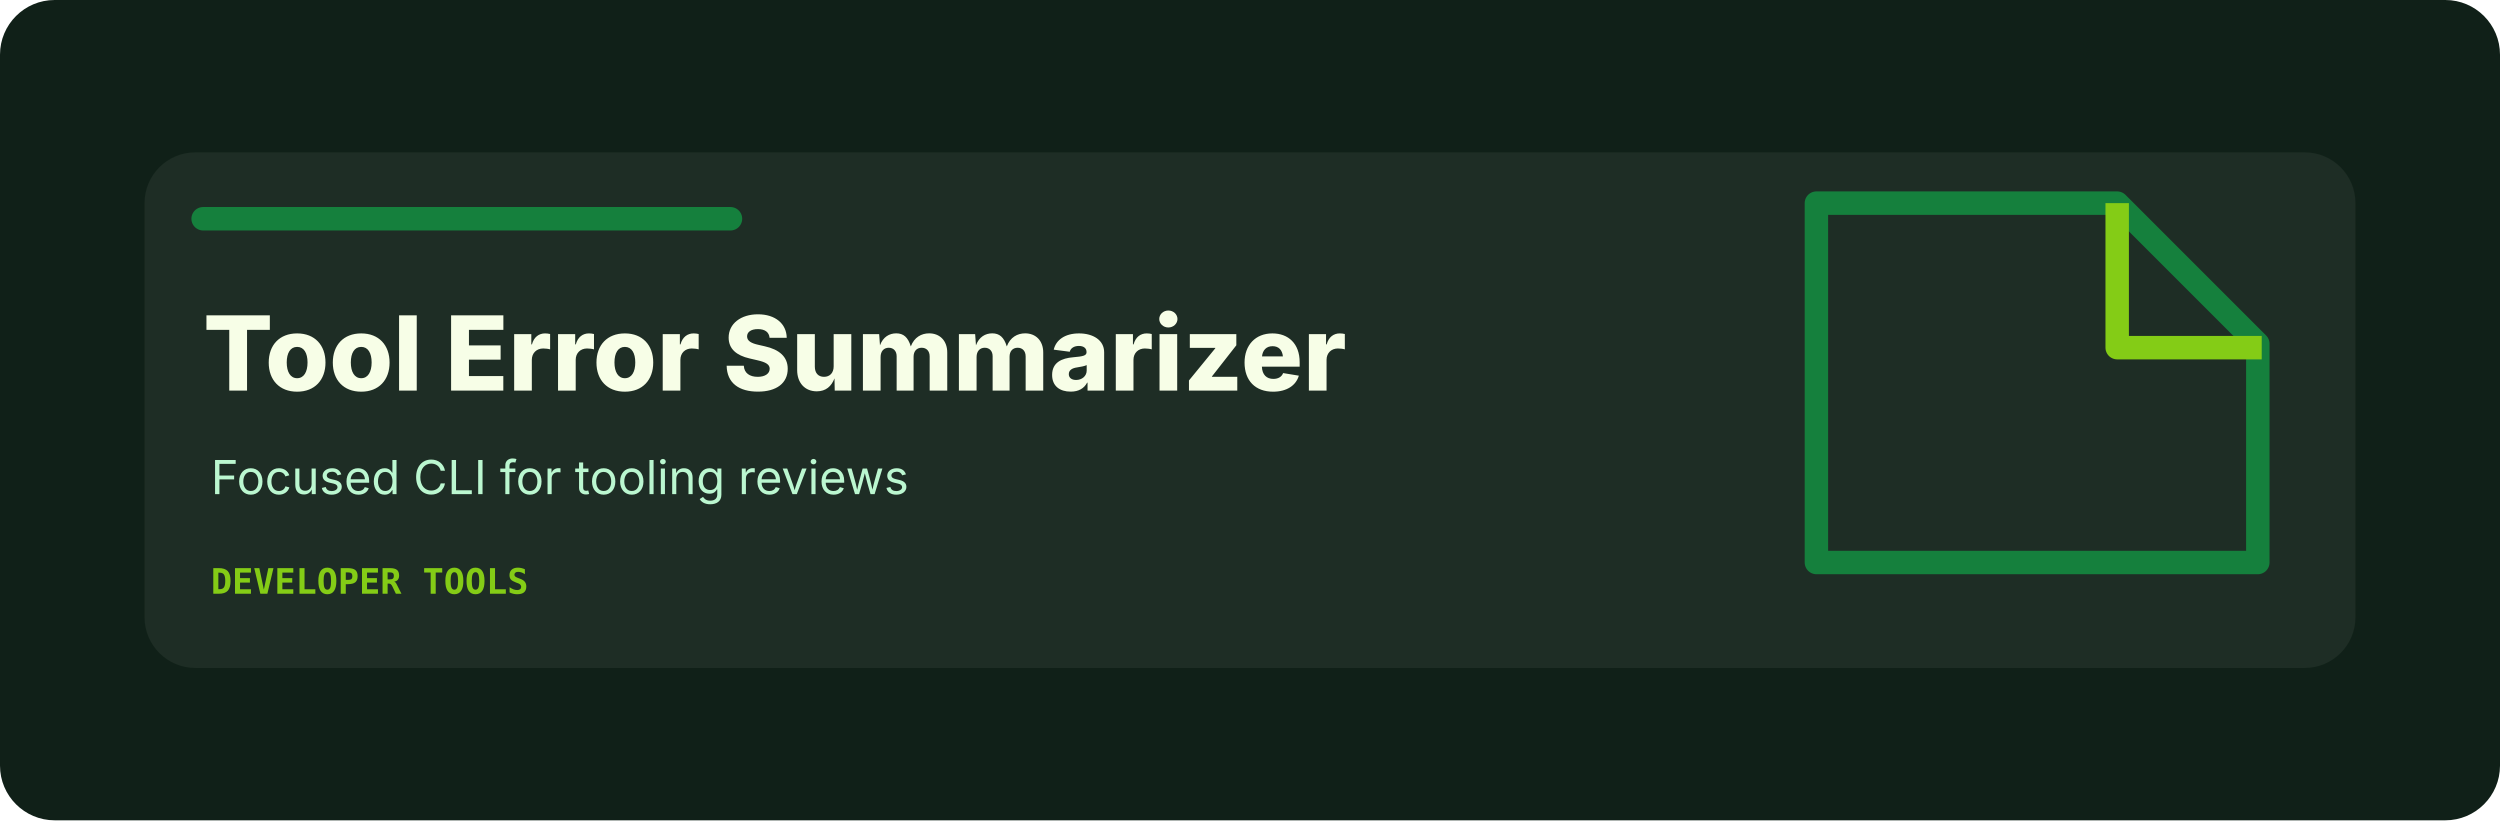
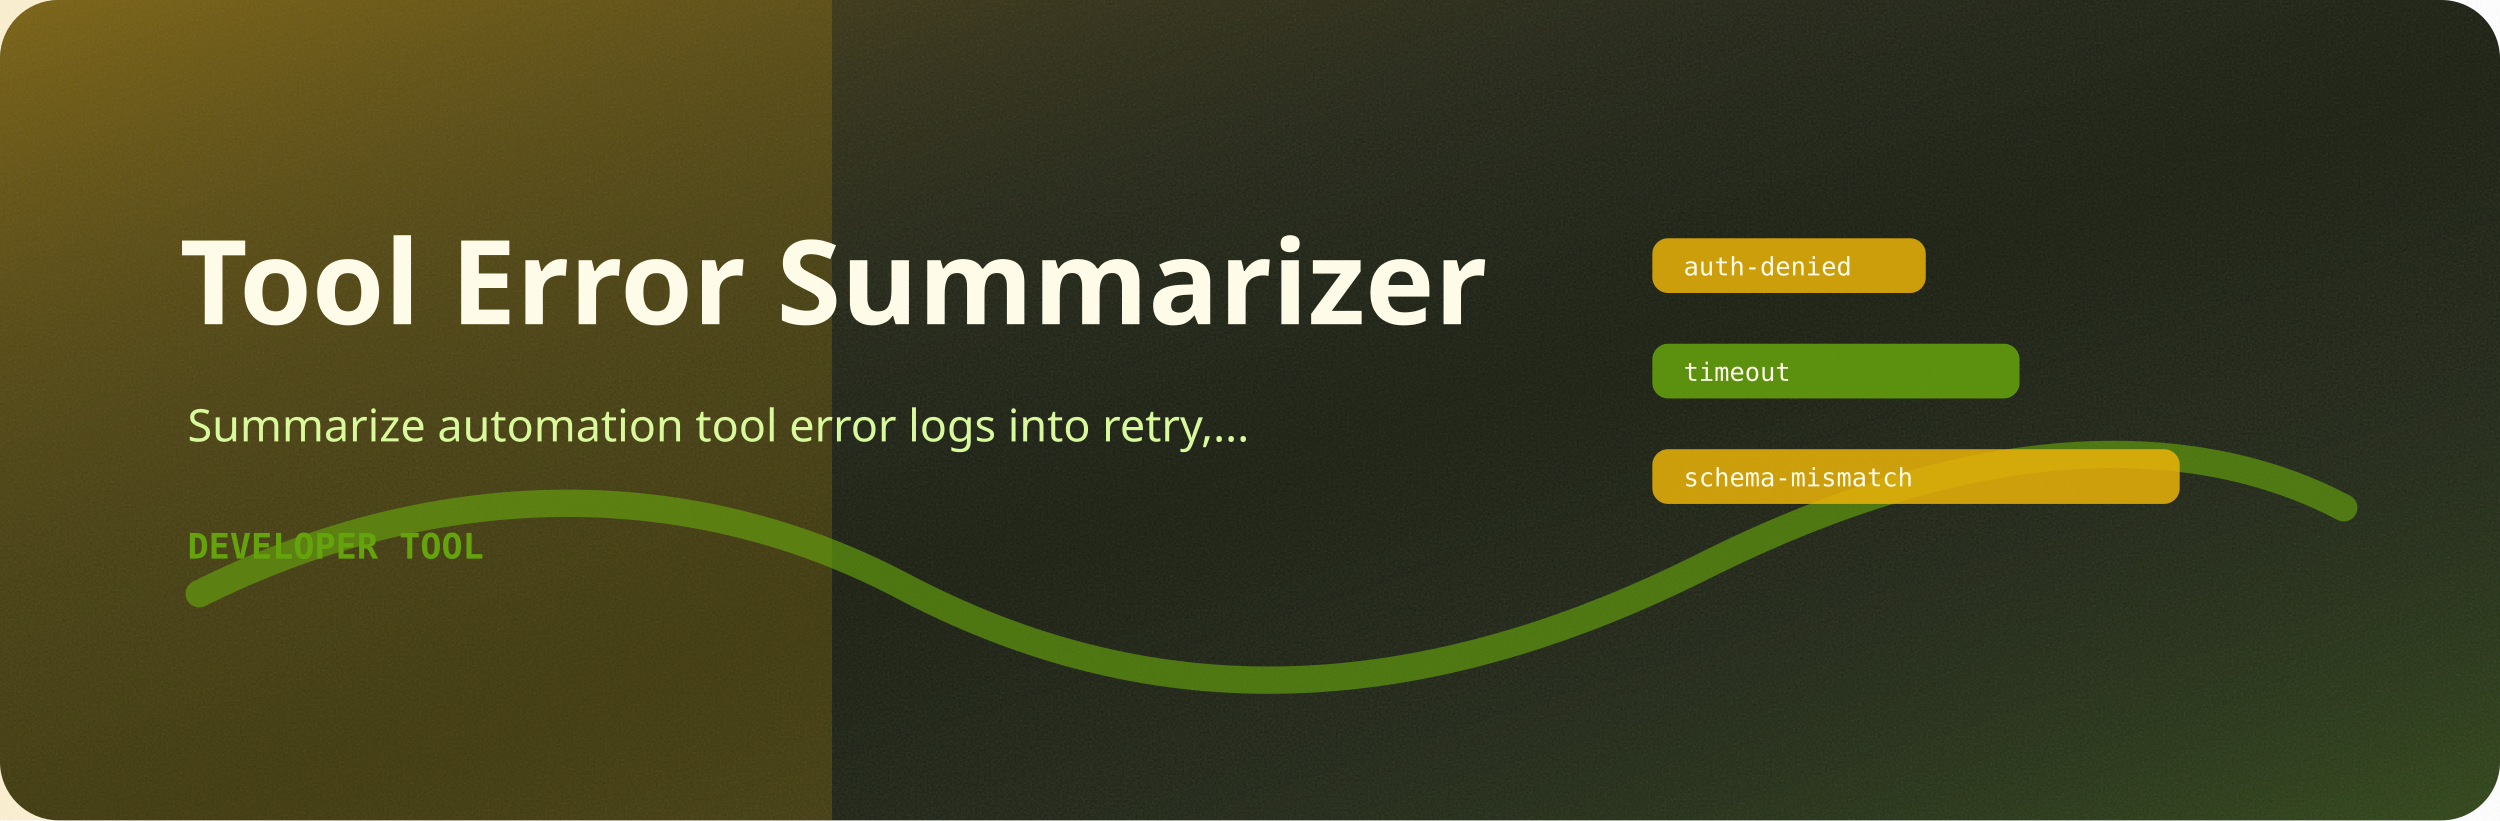
<svg xmlns="http://www.w3.org/2000/svg" width="1280" height="420" viewBox="0 0 1280 420" fill="none" role="img" aria-label="Tool Error Summarizer cover">
-   <rect width="1280" height="420" rx="28" fill="#102018" />
-   <rect x="74" y="78" width="1132" height="264" rx="26" fill="#f7fee7" opacity=".06" />
-   <path d="M104 112h270" stroke="#15803d" stroke-width="12" stroke-linecap="round" />
-   <text x="104" y="200" fill="#f7fee7" font-family="Inter, ui-sans-serif, system-ui" font-size="53" font-weight="800">Tool Error Summarizer</text>
-   <text x="108" y="253" fill="#bbf7d0" font-family="Inter, ui-sans-serif, system-ui" font-size="24">Focused CLI for tooling reviews</text>
-   <text x="108" y="304" fill="#84cc16" font-family="ui-monospace, SFMono-Regular, Menlo, monospace" font-size="18" font-weight="700">DEVELOPER TOOLS</text>
-   <path d="M930 104h154l72 72v112H930z" fill="none" stroke="#15803d" stroke-width="12" stroke-linejoin="round" />
-   <path d="M1084 104v74h74" fill="none" stroke="#84cc16" stroke-width="12" stroke-linejoin="round" />
+   <defs>
+     <linearGradient id="g" x1="0" x2="1" y1="0" y2="1">
+       <stop offset="0" stop-color="#eab308" stop-opacity=".34" />
+       <stop offset=".54" stop-color="#1b2012" stop-opacity="0" />
+       <stop offset="1" stop-color="#65a30d" stop-opacity=".30" />
+     </linearGradient>
+     <filter id="grain" x="-20%" y="-20%" width="140%" height="140%">
+       <feTurbulence type="fractalNoise" baseFrequency=".85" numOctaves="2" seed="56" result="noise" />
+       <feColorMatrix type="saturate" values="0" />
+       <feComponentTransfer>
+         <feFuncA type="table" tableValues="0 .10" />
+       </feComponentTransfer>
+       <feBlend mode="soft-light" in2="SourceGraphic" />
+     </filter>
+   </defs>
+   <rect width="1280" height="420" rx="30" fill="#1b2012" />
+   <rect width="1280" height="420" rx="30" fill="url(#g)" filter="url(#grain)" />
+   <rect x="0" y="0" width="426" height="420" fill="#eab308" opacity=".18" />
+   <path d="M102 304c116-58 246-64 360-4 114 60 246 72 410-10 152-76 260-66 328-30" stroke="#65a30d" stroke-width="14" stroke-linecap="round" opacity=".64" />
+   <text x="92" y="166" fill="#fefce8" font-family="Space Grotesk, ui-sans-serif, system-ui" font-size="60" font-weight="850">Tool Error Summarizer</text>
+   <text x="96" y="226" fill="#d9f99d" font-family="Space Grotesk, ui-sans-serif, system-ui" font-size="23">Summarize automation tool error logs into retry,...</text>
+   <text x="96" y="286" fill="#65a30d" font-family="ui-monospace, SFMono-Regular, Menlo, monospace" font-size="18" font-weight="800">DEVELOPER TOOL</text>
+   <rect x="846" y="122" width="140" height="28" rx="8" fill="#eab308" opacity=".85" />
+   <text x="862" y="141" fill="#fefce8" font-family="ui-monospace, SFMono-Regular, Menlo, monospace" font-size="13">auth-denied</text>
+   <rect x="846" y="176" width="188" height="28" rx="8" fill="#65a30d" opacity=".85" />
+   <text x="862" y="195" fill="#fefce8" font-family="ui-monospace, SFMono-Regular, Menlo, monospace" font-size="13">timeout</text>
+   <rect x="846" y="230" width="270" height="28" rx="8" fill="#eab308" opacity=".85" />
+   <text x="862" y="249" fill="#fefce8" font-family="ui-monospace, SFMono-Regular, Menlo, monospace" font-size="13">schema-mismatch</text>
</svg>
